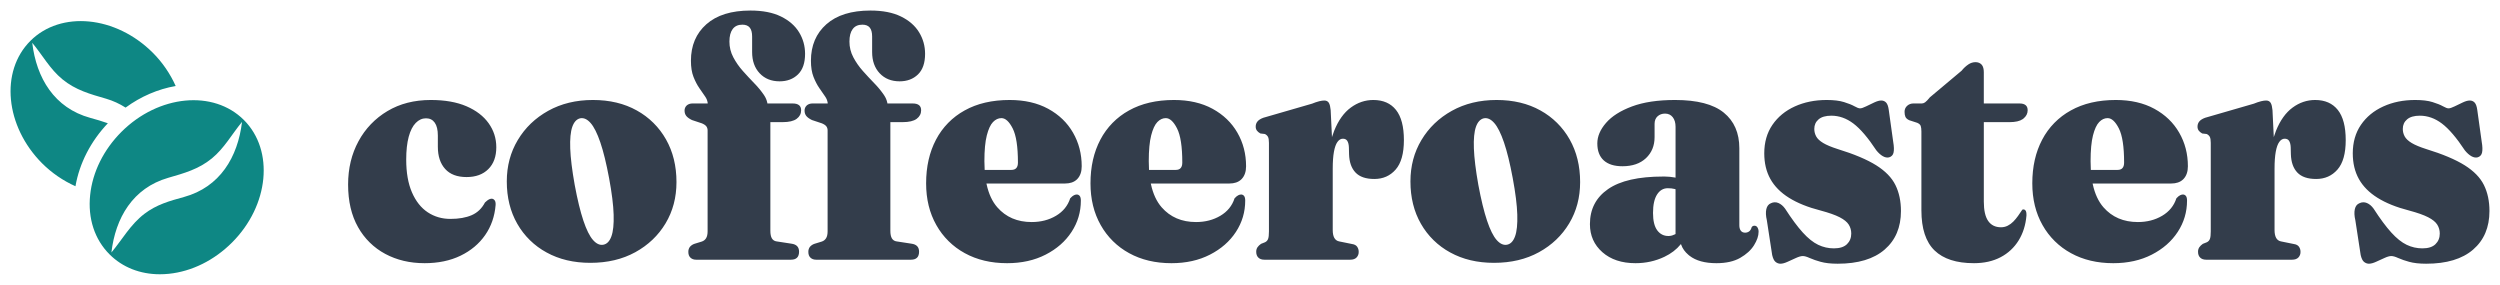
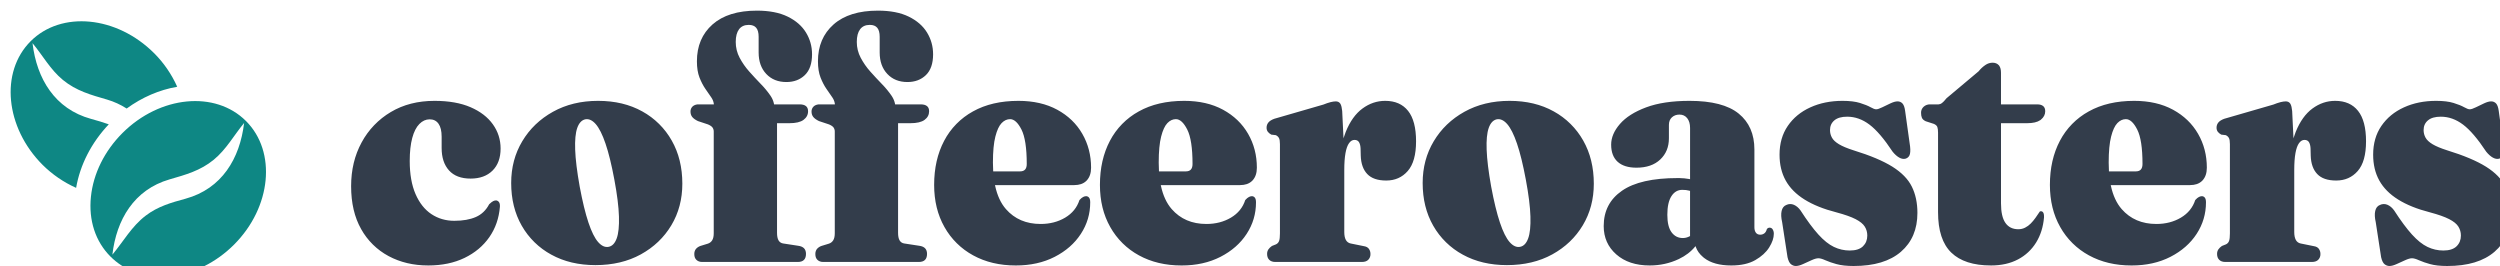
- <svg xmlns="http://www.w3.org/2000/svg" width="237" height="27">
+ <svg xmlns="http://www.w3.org/2000/svg">
  <g fill-rule="nonzero" fill="none">
    <path d="M40.237 24.95c1.304 0 2.444-.237 3.422-.71.978-.474 1.755-1.124 2.331-1.95.576-.827.907-1.78.994-2.86.011-.199-.019-.345-.09-.438a.374.374 0 00-.268-.157.623.623 0 00-.27.066c-.092.044-.22.143-.382.297-.294.562-.712.962-1.255 1.199-.544.237-1.217.355-2.021.355-.804 0-1.521-.21-2.152-.628-.63-.419-1.127-1.047-1.491-1.884-.364-.838-.546-1.874-.546-3.108 0-.86.079-1.581.236-2.165.158-.584.38-1.022.669-1.314.287-.292.61-.438.97-.438.358 0 .635.138.83.413.196.276.294.683.294 1.223v1.058c0 .893.23 1.595.693 2.108.461.512 1.138.768 2.029.768.87 0 1.556-.25 2.062-.752.505-.501.757-1.193.757-2.074 0-.838-.241-1.595-.725-2.273-.483-.678-1.184-1.215-2.102-1.612-.919-.396-2.046-.595-3.382-.595-1.565 0-2.934.35-4.108 1.05a7.38 7.38 0 00-2.746 2.86C33.33 14.594 33 15.963 33 17.495c0 1.587.315 2.934.945 4.041a6.4 6.4 0 002.584 2.537c1.092.584 2.328.876 3.708.876zm15.728-.033c1.619 0 3.04-.336 4.262-1.008 1.222-.672 2.179-1.584 2.869-2.735.69-1.152 1.034-2.455 1.034-3.91 0-1.531-.33-2.881-.994-4.05a7.107 7.107 0 00-2.77-2.743c-1.185-.661-2.57-.992-4.157-.992-1.597 0-3.01.342-4.237 1.025-1.228.683-2.19 1.606-2.885 2.769-.696 1.162-1.043 2.47-1.043 3.925 0 1.521.331 2.86.994 4.017a7.067 7.067 0 002.779 2.719c1.19.656 2.572.983 4.148.983zm1.239-1.719c-.337.066-.666-.082-.987-.446-.32-.364-.624-.975-.912-1.835-.288-.86-.563-1.989-.823-3.388-.25-1.4-.392-2.551-.424-3.455-.033-.903.032-1.586.195-2.05.163-.462.413-.732.75-.81.337-.065.666.084.986.447.32.364.628.975.921 1.835.294.86.57 1.989.831 3.388.261 1.4.405 2.554.432 3.463.027.91-.043 1.595-.212 2.058-.168.463-.42.727-.757.793zm17.781 1.422c.511 0 .766-.254.766-.76 0-.22-.06-.394-.179-.521-.12-.127-.304-.207-.554-.24l-1.402-.215a.589.589 0 01-.448-.297c-.092-.166-.138-.402-.138-.711V11.579h1.157c.608 0 1.054-.105 1.336-.315.283-.209.424-.479.424-.81 0-.22-.068-.382-.204-.487-.136-.105-.328-.157-.578-.157H72.75l-.015-.087a1.998 1.998 0 00-.264-.64l-.07-.108a8.286 8.286 0 00-.905-1.09 36.96 36.96 0 01-1.075-1.158 6.526 6.526 0 01-.905-1.297 3.138 3.138 0 01-.367-1.488c0-.518.104-.914.31-1.19.207-.275.51-.413.913-.413.315 0 .549.09.7.273.153.181.229.465.229.85v1.472c0 .837.239 1.51.717 2.016.478.507 1.108.76 1.89.76.707 0 1.286-.217 1.736-.652.451-.435.677-1.088.677-1.959 0-.738-.19-1.419-.57-2.041-.38-.623-.954-1.121-1.72-1.496S72.302 1 71.139 1c-1.804 0-3.195.433-4.173 1.298-.977.865-1.466 2.019-1.466 3.462 0 .606.081 1.116.244 1.53.163.412.348.768.554 1.065l.554.802c.123.178.199.363.23.556l.01.097h-1.43a.83.83 0 00-.508.145L65.1 10a.637.637 0 00-.203.488c0 .198.054.366.162.504.11.137.288.267.538.388l.946.314c.206.088.347.185.423.29a.643.643 0 01.115.388v9.554c0 .286-.05.507-.147.66a.73.73 0 01-.408.315l-.7.215a.978.978 0 00-.432.297.77.77 0 00-.139.48c0 .231.068.41.204.537.136.126.312.19.53.19h8.996zm11.377 0c.51 0 .766-.254.766-.76 0-.22-.06-.394-.18-.521-.119-.127-.304-.207-.554-.24l-1.401-.215a.589.589 0 01-.448-.297c-.093-.166-.139-.402-.139-.711V11.579h1.157c.609 0 1.054-.105 1.337-.315.282-.209.423-.479.423-.81 0-.22-.067-.382-.203-.487-.136-.105-.329-.157-.579-.157h-2.414l-.015-.087a1.998 1.998 0 00-.264-.64l-.07-.108a8.286 8.286 0 00-.904-1.09 36.96 36.96 0 01-1.076-1.158 6.526 6.526 0 01-.904-1.297 3.138 3.138 0 01-.367-1.488c0-.518.103-.914.31-1.19.206-.275.51-.413.912-.413.315 0 .55.09.701.273.152.181.228.465.228.85v1.472c0 .837.24 1.51.718 2.016.478.507 1.108.76 1.89.76.706 0 1.285-.217 1.736-.652.45-.435.676-1.088.676-1.959 0-.738-.19-1.419-.57-2.041-.38-.623-.954-1.121-1.72-1.496S83.678 1 82.515 1c-1.803 0-3.194.433-4.172 1.298-.978.865-1.467 2.019-1.467 3.462 0 .606.082 1.116.245 1.53.163.412.347.768.554 1.065l.554.802c.122.178.198.363.229.556l.011.097h-1.43a.83.83 0 00-.509.145l-.053.045a.637.637 0 00-.204.488c0 .198.054.366.163.504.109.137.288.267.538.388l.945.314c.207.088.348.185.424.29a.643.643 0 01.114.388v9.554c0 .286-.049.507-.147.66a.73.73 0 01-.407.315l-.701.215a.978.978 0 00-.432.297.77.77 0 00-.138.48c0 .231.067.41.203.537.136.126.313.19.53.19h8.997zm9.11.33c1.38 0 2.598-.27 3.652-.81 1.054-.54 1.874-1.258 2.46-2.157.588-.898.881-1.887.881-2.966 0-.21-.038-.359-.114-.447a.353.353 0 00-.277-.132.64.64 0 00-.27.074c-.102.05-.22.146-.35.29-.228.705-.676 1.256-1.344 1.653-.668.396-1.437.595-2.306.595-1.359 0-2.445-.466-3.26-1.397-.478-.546-.816-1.273-1.013-2.18l-.016-.076h7.45c.472 0 .841-.125 1.11-.374l.064-.064c.272-.292.407-.692.407-1.199 0-1.168-.274-2.228-.823-3.181-.548-.954-1.333-1.708-2.355-2.265-1.021-.556-2.238-.835-3.65-.835-1.663 0-3.087.33-4.271.992a6.684 6.684 0 00-2.714 2.769c-.624 1.184-.937 2.564-.937 4.14 0 1.499.323 2.818.97 3.959A6.821 6.821 0 0091.463 24c1.152.634 2.489.95 4.01.95zm-2.127-8.878a12.966 12.966 0 01-.024-.791c0-1.036.076-1.851.229-2.446.152-.595.347-1.017.586-1.265.24-.248.506-.372.799-.372.38 0 .736.325 1.068.976.33.65.497 1.73.497 3.24 0 .462-.207.693-.62.693h-2.533l-.002-.035zm17.71 8.878c1.38 0 2.596-.27 3.65-.81 1.054-.54 1.875-1.258 2.461-2.157.587-.898.88-1.887.88-2.966 0-.21-.038-.359-.114-.447a.353.353 0 00-.277-.132.64.64 0 00-.269.074c-.103.05-.22.146-.35.29-.228.705-.676 1.256-1.345 1.653-.668.396-1.437.595-2.306.595-1.358 0-2.445-.466-3.26-1.397-.477-.546-.815-1.273-1.013-2.18l-.016-.076h7.451c.471 0 .841-.125 1.109-.374l.065-.064c.271-.292.407-.692.407-1.199 0-1.168-.274-2.228-.823-3.181-.549-.954-1.334-1.708-2.355-2.265-1.022-.556-2.239-.835-3.651-.835-1.663 0-3.086.33-4.27.992a6.684 6.684 0 00-2.714 2.769c-.625 1.184-.937 2.564-.937 4.14 0 1.499.323 2.818.97 3.959A6.821 6.821 0 00107.044 24c1.152.634 2.488.95 4.01.95zm-2.129-8.878a12.966 12.966 0 01-.023-.791c0-1.036.076-1.851.228-2.446.152-.595.348-1.017.587-1.265s.505-.372.798-.372c.38 0 .737.325 1.068.976.331.65.497 1.73.497 3.24 0 .462-.206.693-.62.693h-2.533l-.002-.035zm19.079 8.548c.26 0 .46-.069.595-.207a.732.732 0 00.204-.537.82.82 0 00-.147-.488c-.098-.137-.26-.223-.489-.256l-1.222-.248a.647.647 0 01-.457-.339c-.098-.181-.146-.427-.146-.735v-5.818c0-.65.038-1.185.114-1.604.076-.418.187-.73.334-.933.146-.204.318-.306.513-.306.196 0 .337.071.424.215.087.143.136.341.147.595l.016.66c.022.75.225 1.329.611 1.736.386.408.98.612 1.785.612.826 0 1.5-.298 2.02-.893.522-.595.783-1.526.783-2.793 0-1.278-.25-2.231-.75-2.86-.5-.628-1.217-.942-2.151-.942-.771 0-1.483.24-2.135.72-.652.479-1.176 1.211-1.573 2.198a6.529 6.529 0 00-.182.515l-.028.094-.124-2.568c-.029-.304-.082-.525-.158-.663l-.03-.048c-.092-.132-.23-.198-.415-.198-.13 0-.288.022-.473.066a4.95 4.95 0 00-.684.231l-4.63 1.34c-.26.098-.445.217-.553.355a.74.74 0 00-.163.47.64.64 0 00.106.38c.07.1.182.194.334.282l.424.05a.618.618 0 01.301.272c.06.116.09.306.09.57v8.397c0 .33-.027.568-.082.71a.552.552 0 01-.293.315l-.375.149c-.141.099-.253.206-.334.322a.743.743 0 00-.122.438c0 .231.068.413.203.545.136.133.324.199.563.199h8.149zm13.626.297c1.619 0 3.04-.336 4.262-1.008 1.222-.672 2.178-1.584 2.868-2.735.69-1.152 1.035-2.455 1.035-3.91 0-1.531-.331-2.881-.994-4.05a7.107 7.107 0 00-2.77-2.743c-1.185-.661-2.57-.992-4.157-.992-1.597 0-3.01.342-4.238 1.025-1.227.683-2.189 1.606-2.884 2.769-.696 1.162-1.043 2.47-1.043 3.925 0 1.521.33 2.86.994 4.017a7.067 7.067 0 002.779 2.719c1.19.656 2.572.983 4.148.983zm1.238-1.719c-.336.066-.665-.082-.986-.446-.32-.364-.624-.975-.912-1.835-.288-.86-.563-1.989-.824-3.388-.25-1.4-.39-2.551-.423-3.455-.033-.903.032-1.586.195-2.05.163-.462.413-.732.75-.81.337-.065.666.084.986.447.32.364.628.975.921 1.835.293.86.57 1.989.831 3.388.261 1.4.405 2.554.432 3.463.027.91-.043 1.595-.212 2.058-.168.463-.42.727-.758.793zm19.852 1.752c.913 0 1.663-.168 2.25-.504.586-.336 1.023-.735 1.311-1.198.288-.463.432-.887.432-1.273a.751.751 0 00-.106-.413.324.324 0 00-.285-.165.32.32 0 00-.147.033.325.325 0 00-.114.099c-.054.198-.138.336-.252.413a.643.643 0 01-.367.116c-.185 0-.323-.064-.416-.19-.092-.127-.138-.295-.138-.504v-7.306c0-1.455-.492-2.581-1.475-3.38-.984-.8-2.524-1.199-4.62-1.199-1.63 0-2.992.204-4.084.612-1.092.408-1.912.928-2.46 1.562-.55.634-.824 1.28-.824 1.942 0 .705.204 1.242.611 1.612.408.369.997.553 1.769.553.945 0 1.69-.256 2.233-.768.543-.513.815-1.177.815-1.992v-1.256c0-.309.095-.548.285-.72.19-.17.426-.255.709-.255.304 0 .546.113.725.338.18.226.27.532.27.918l-.001 4.818-.087-.019a5.455 5.455 0 00-.91-.087l-.176-.001c-2.337 0-4.078.396-5.224 1.19-1.146.793-1.72 1.9-1.72 3.322 0 1.08.394 1.967 1.182 2.661.788.694 1.834 1.041 3.137 1.041.978 0 1.891-.2 2.739-.603.635-.302 1.152-.698 1.55-1.188l.022-.03.024.075c.125.357.354.677.688.96l.103.084c.603.468 1.454.702 2.551.702zm-4.563-2.578c-.435 0-.786-.18-1.052-.537-.266-.358-.4-.907-.4-1.645 0-.771.129-1.355.384-1.752s.595-.595 1.019-.595c.25 0 .467.025.652.074l.08.025v4.242l-.052.03c-.174.09-.353.142-.538.155l-.093.003zM174.212 25c1.934 0 3.417-.446 4.45-1.339 1.032-.892 1.548-2.11 1.548-3.653 0-.936-.174-1.757-.522-2.463-.348-.705-.956-1.33-1.825-1.876-.87-.545-2.092-1.06-3.668-1.545-.586-.187-1.04-.377-1.36-.57-.321-.193-.541-.4-.66-.62-.12-.22-.18-.457-.18-.71 0-.376.136-.679.408-.91.271-.231.673-.347 1.206-.347.739 0 1.437.248 2.094.744.657.496 1.383 1.344 2.176 2.545.206.254.413.438.62.554.206.116.401.151.586.107a.574.574 0 00.424-.454c.054-.237.043-.576-.033-1.017l-.424-3.041c-.043-.32-.125-.545-.244-.678a.607.607 0 00-.473-.198c-.174 0-.39.06-.652.182-.26.121-.519.245-.774.372-.255.126-.448.19-.578.19-.12 0-.297-.066-.53-.199-.234-.132-.562-.264-.986-.396-.424-.133-.973-.199-1.646-.199-1.12 0-2.127.204-3.024.612-.896.408-1.603.989-2.119 1.744-.516.755-.774 1.655-.774 2.702 0 .926.193 1.736.579 2.43.386.694.975 1.29 1.768 1.785.793.496 1.793.898 3 1.207.781.209 1.382.421 1.8.636.418.215.706.45.864.703.158.253.236.534.236.842 0 .408-.136.744-.407 1.009-.272.264-.685.396-1.239.396a3.417 3.417 0 01-1.491-.338c-.473-.226-.96-.615-1.459-1.166-.5-.55-1.06-1.305-1.679-2.264-.184-.254-.394-.43-.627-.53a.84.84 0 00-.71.017c-.227.089-.374.276-.44.562-.064.287-.048.64.05 1.058l.505 3.29c.076.33.185.55.326.66.141.11.293.166.456.166.185 0 .41-.06.677-.182l.798-.363c.267-.122.481-.182.644-.182.163 0 .378.06.644.182a7.51 7.51 0 001.043.363c.43.121.97.182 1.622.182zm12.908-.05c.978 0 1.826-.19 2.543-.57a4.366 4.366 0 001.703-1.587c.418-.677.666-1.462.742-2.355.01-.253-.025-.421-.106-.504a.242.242 0 00-.286-.058c-.13.198-.266.397-.407.595-.141.198-.29.377-.448.537-.158.16-.334.29-.53.389-.195.099-.407.148-.636.148-.532 0-.937-.198-1.214-.595-.277-.396-.415-1.008-.415-1.834v-7.537h2.444c.555 0 .97-.096 1.244-.286l.06-.045c.272-.22.408-.485.408-.793 0-.22-.065-.383-.196-.488-.13-.105-.315-.157-.554-.157h-3.407V6.85c0-.294-.055-.518-.167-.672l-.044-.055c-.142-.154-.337-.231-.587-.231a1.21 1.21 0 00-.652.206 2.83 2.83 0 00-.652.603l-3.015 2.53c-.185.23-.332.385-.44.462a.541.541 0 01-.31.116h-.799a.861.861 0 00-.603.223.738.738 0 00-.244.57c0 .188.027.345.081.471.055.127.174.235.359.323l.766.248c.174.077.283.176.326.297.043.121.065.298.065.53v7.47c0 1.73.416 2.997 1.247 3.802.831.804 2.073 1.206 3.724 1.206zm13.218 0c1.38 0 2.597-.27 3.651-.81 1.054-.54 1.875-1.258 2.462-2.157.586-.898.88-1.887.88-2.966 0-.21-.038-.359-.114-.447a.353.353 0 00-.278-.132.64.64 0 00-.268.074c-.104.05-.22.146-.35.29-.23.705-.677 1.256-1.346 1.653-.668.396-1.437.595-2.306.595-1.358 0-2.445-.466-3.26-1.397-.477-.546-.815-1.273-1.013-2.18l-.016-.076h7.451c.472 0 .841-.125 1.109-.374l.065-.064c.271-.292.407-.692.407-1.199 0-1.168-.274-2.228-.823-3.181-.549-.954-1.334-1.708-2.355-2.265-1.022-.556-2.238-.835-3.651-.835-1.662 0-3.086.33-4.27.992a6.684 6.684 0 00-2.714 2.769c-.625 1.184-.937 2.564-.937 4.14 0 1.499.323 2.818.97 3.959A6.821 6.821 0 00196.329 24c1.152.634 2.488.95 4.01.95zm-2.128-8.878a12.966 12.966 0 01-.023-.791c0-1.036.076-1.851.228-2.446.152-.595.348-1.017.587-1.265.24-.248.505-.372.799-.372.38 0 .736.325 1.067.976.332.65.497 1.73.497 3.24 0 .462-.206.693-.619.693h-2.534l-.002-.035zm19.08 8.548c.26 0 .458-.069.594-.207a.732.732 0 00.204-.537.82.82 0 00-.147-.488c-.098-.137-.26-.223-.489-.256l-1.222-.248a.647.647 0 01-.457-.339c-.097-.181-.146-.427-.146-.735v-5.818c0-.65.038-1.185.114-1.604.076-.418.187-.73.334-.933.147-.204.318-.306.513-.306.196 0 .337.071.424.215.087.143.136.341.147.595l.016.66c.022.75.225 1.329.611 1.736.386.408.98.612 1.785.612.826 0 1.5-.298 2.021-.893.522-.595.782-1.526.782-2.793 0-1.278-.25-2.231-.75-2.86-.5-.628-1.216-.942-2.15-.942-.772 0-1.484.24-2.136.72-.652.479-1.176 1.211-1.573 2.198a6.529 6.529 0 00-.182.515l-.028.095-.124-2.569c-.029-.304-.081-.525-.158-.663l-.03-.048c-.092-.132-.23-.198-.415-.198-.13 0-.288.022-.473.066a4.95 4.95 0 00-.684.231l-4.629 1.34c-.26.098-.446.217-.554.355a.74.74 0 00-.163.47.64.64 0 00.106.38c.07.1.182.194.334.282l.424.05a.618.618 0 01.301.272c.06.116.09.306.09.57v8.397c0 .33-.027.568-.082.71a.552.552 0 01-.293.315l-.375.149c-.141.099-.253.206-.334.322a.743.743 0 00-.122.438c0 .231.068.413.203.545.136.133.324.199.563.199h8.15zm12.712.38c1.934 0 3.417-.446 4.45-1.339 1.032-.892 1.548-2.11 1.548-3.653 0-.936-.174-1.757-.522-2.463-.347-.705-.956-1.33-1.825-1.876-.87-.545-2.092-1.06-3.667-1.545-.587-.187-1.04-.377-1.361-.57-.32-.193-.54-.4-.66-.62-.12-.22-.18-.457-.18-.71 0-.376.136-.679.408-.91.272-.231.674-.347 1.206-.347.739 0 1.437.248 2.094.744.658.496 1.383 1.344 2.176 2.545.207.254.413.438.62.554.206.116.402.151.586.107a.574.574 0 00.424-.454c.054-.237.044-.576-.032-1.017l-.424-3.041c-.044-.32-.125-.545-.245-.678a.607.607 0 00-.472-.198c-.174 0-.392.06-.652.182-.261.121-.52.245-.774.372-.256.126-.449.19-.58.19-.119 0-.295-.066-.529-.199-.233-.132-.562-.264-.986-.396-.424-.133-.972-.199-1.646-.199-1.12 0-2.127.204-3.023.612-.897.408-1.603.989-2.12 1.744-.515.755-.773 1.655-.773 2.702 0 .926.192 1.736.578 2.43.386.694.975 1.29 1.769 1.785.793.496 1.792.898 2.999 1.207.782.209 1.382.421 1.8.636.419.215.707.45.864.703.158.253.237.534.237.842 0 .408-.136.744-.408 1.009-.271.264-.684.396-1.238.396a3.417 3.417 0 01-1.492-.338c-.472-.226-.959-.615-1.459-1.166-.5-.55-1.059-1.305-1.678-2.264-.185-.254-.394-.43-.628-.53a.84.84 0 00-.709.017c-.228.089-.375.276-.44.562-.065.287-.049.64.049 1.058l.505 3.29c.076.33.185.55.326.66.142.11.294.166.457.166.184 0 .41-.06.676-.182l.799-.363c.266-.122.48-.182.643-.182.163 0 .378.06.644.182a7.51 7.51 0 001.043.363c.43.121.97.182 1.622.182z" fill="#333D4B" />
    <path d="M23.123 11.378c2.89 2.89 2.387 8.1-1.126 11.613-1.688 1.687-3.813 2.74-5.987 2.965-.29.029-.576.044-.856.044-1.87 0-3.539-.656-4.769-1.886-1.416-1.414-2.07-3.412-1.839-5.625.224-2.173 1.277-4.299 2.964-5.986 3.515-3.512 8.724-4.019 11.613-1.125zm-.18.18c-.961 1.16-1.67 2.482-2.851 3.453-1.257 1.033-2.64 1.41-4.161 1.85-3.338.97-4.988 3.791-5.369 7.075 1.043-1.253 1.808-2.657 3.125-3.663 1.152-.88 2.398-1.227 3.754-1.598 3.411-.936 5.105-3.781 5.502-7.117zM14.49 5.003a10.573 10.573 0 012.165 3.151c-1.68.29-3.308.992-4.75 2.046a7.17 7.17 0 00-1.837-.84c-1.519-.44-2.903-.816-4.16-1.85-1.18-.971-1.889-2.296-2.852-3.454.396 3.336 2.091 6.182 5.502 7.118.576.157 1.128.32 1.666.511-1.626 1.713-2.696 3.8-3.07 5.97A10.607 10.607 0 014 15.491C.492 11.978-.014 6.768 2.877 3.878 5.766.986 10.975 1.49 14.489 5.003z" fill="#0E8784" />
  </g>
</svg>
